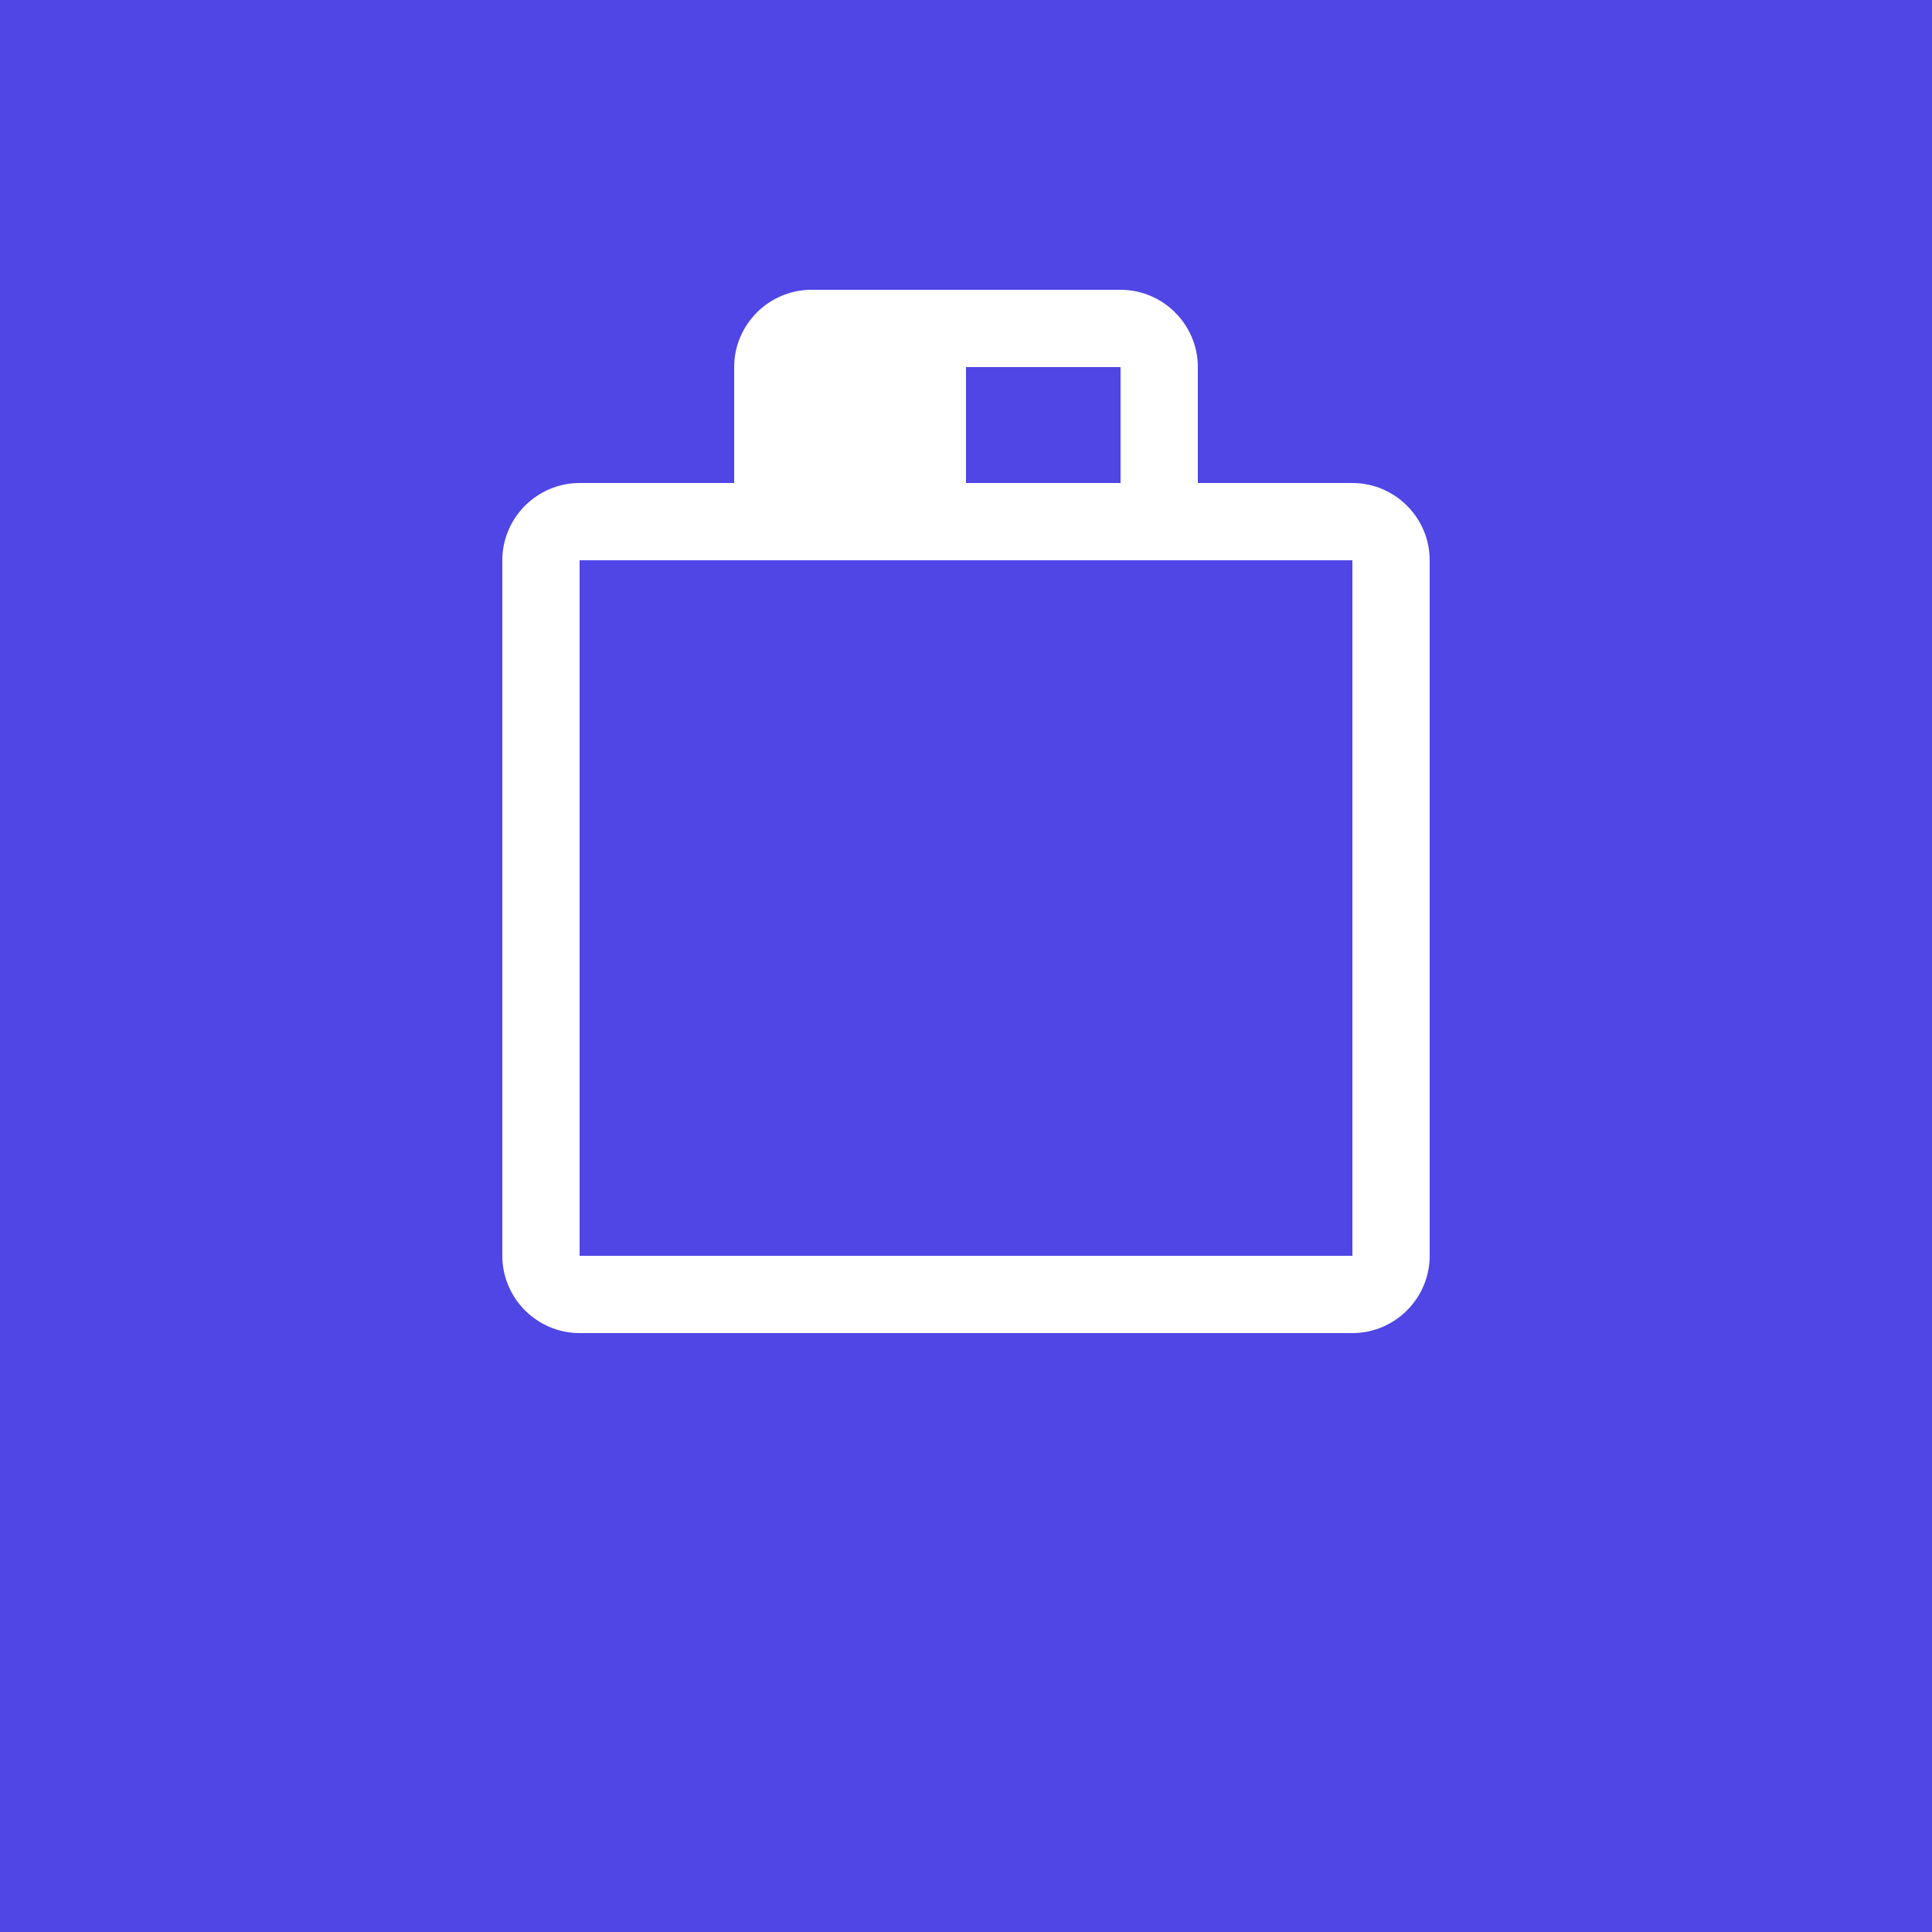
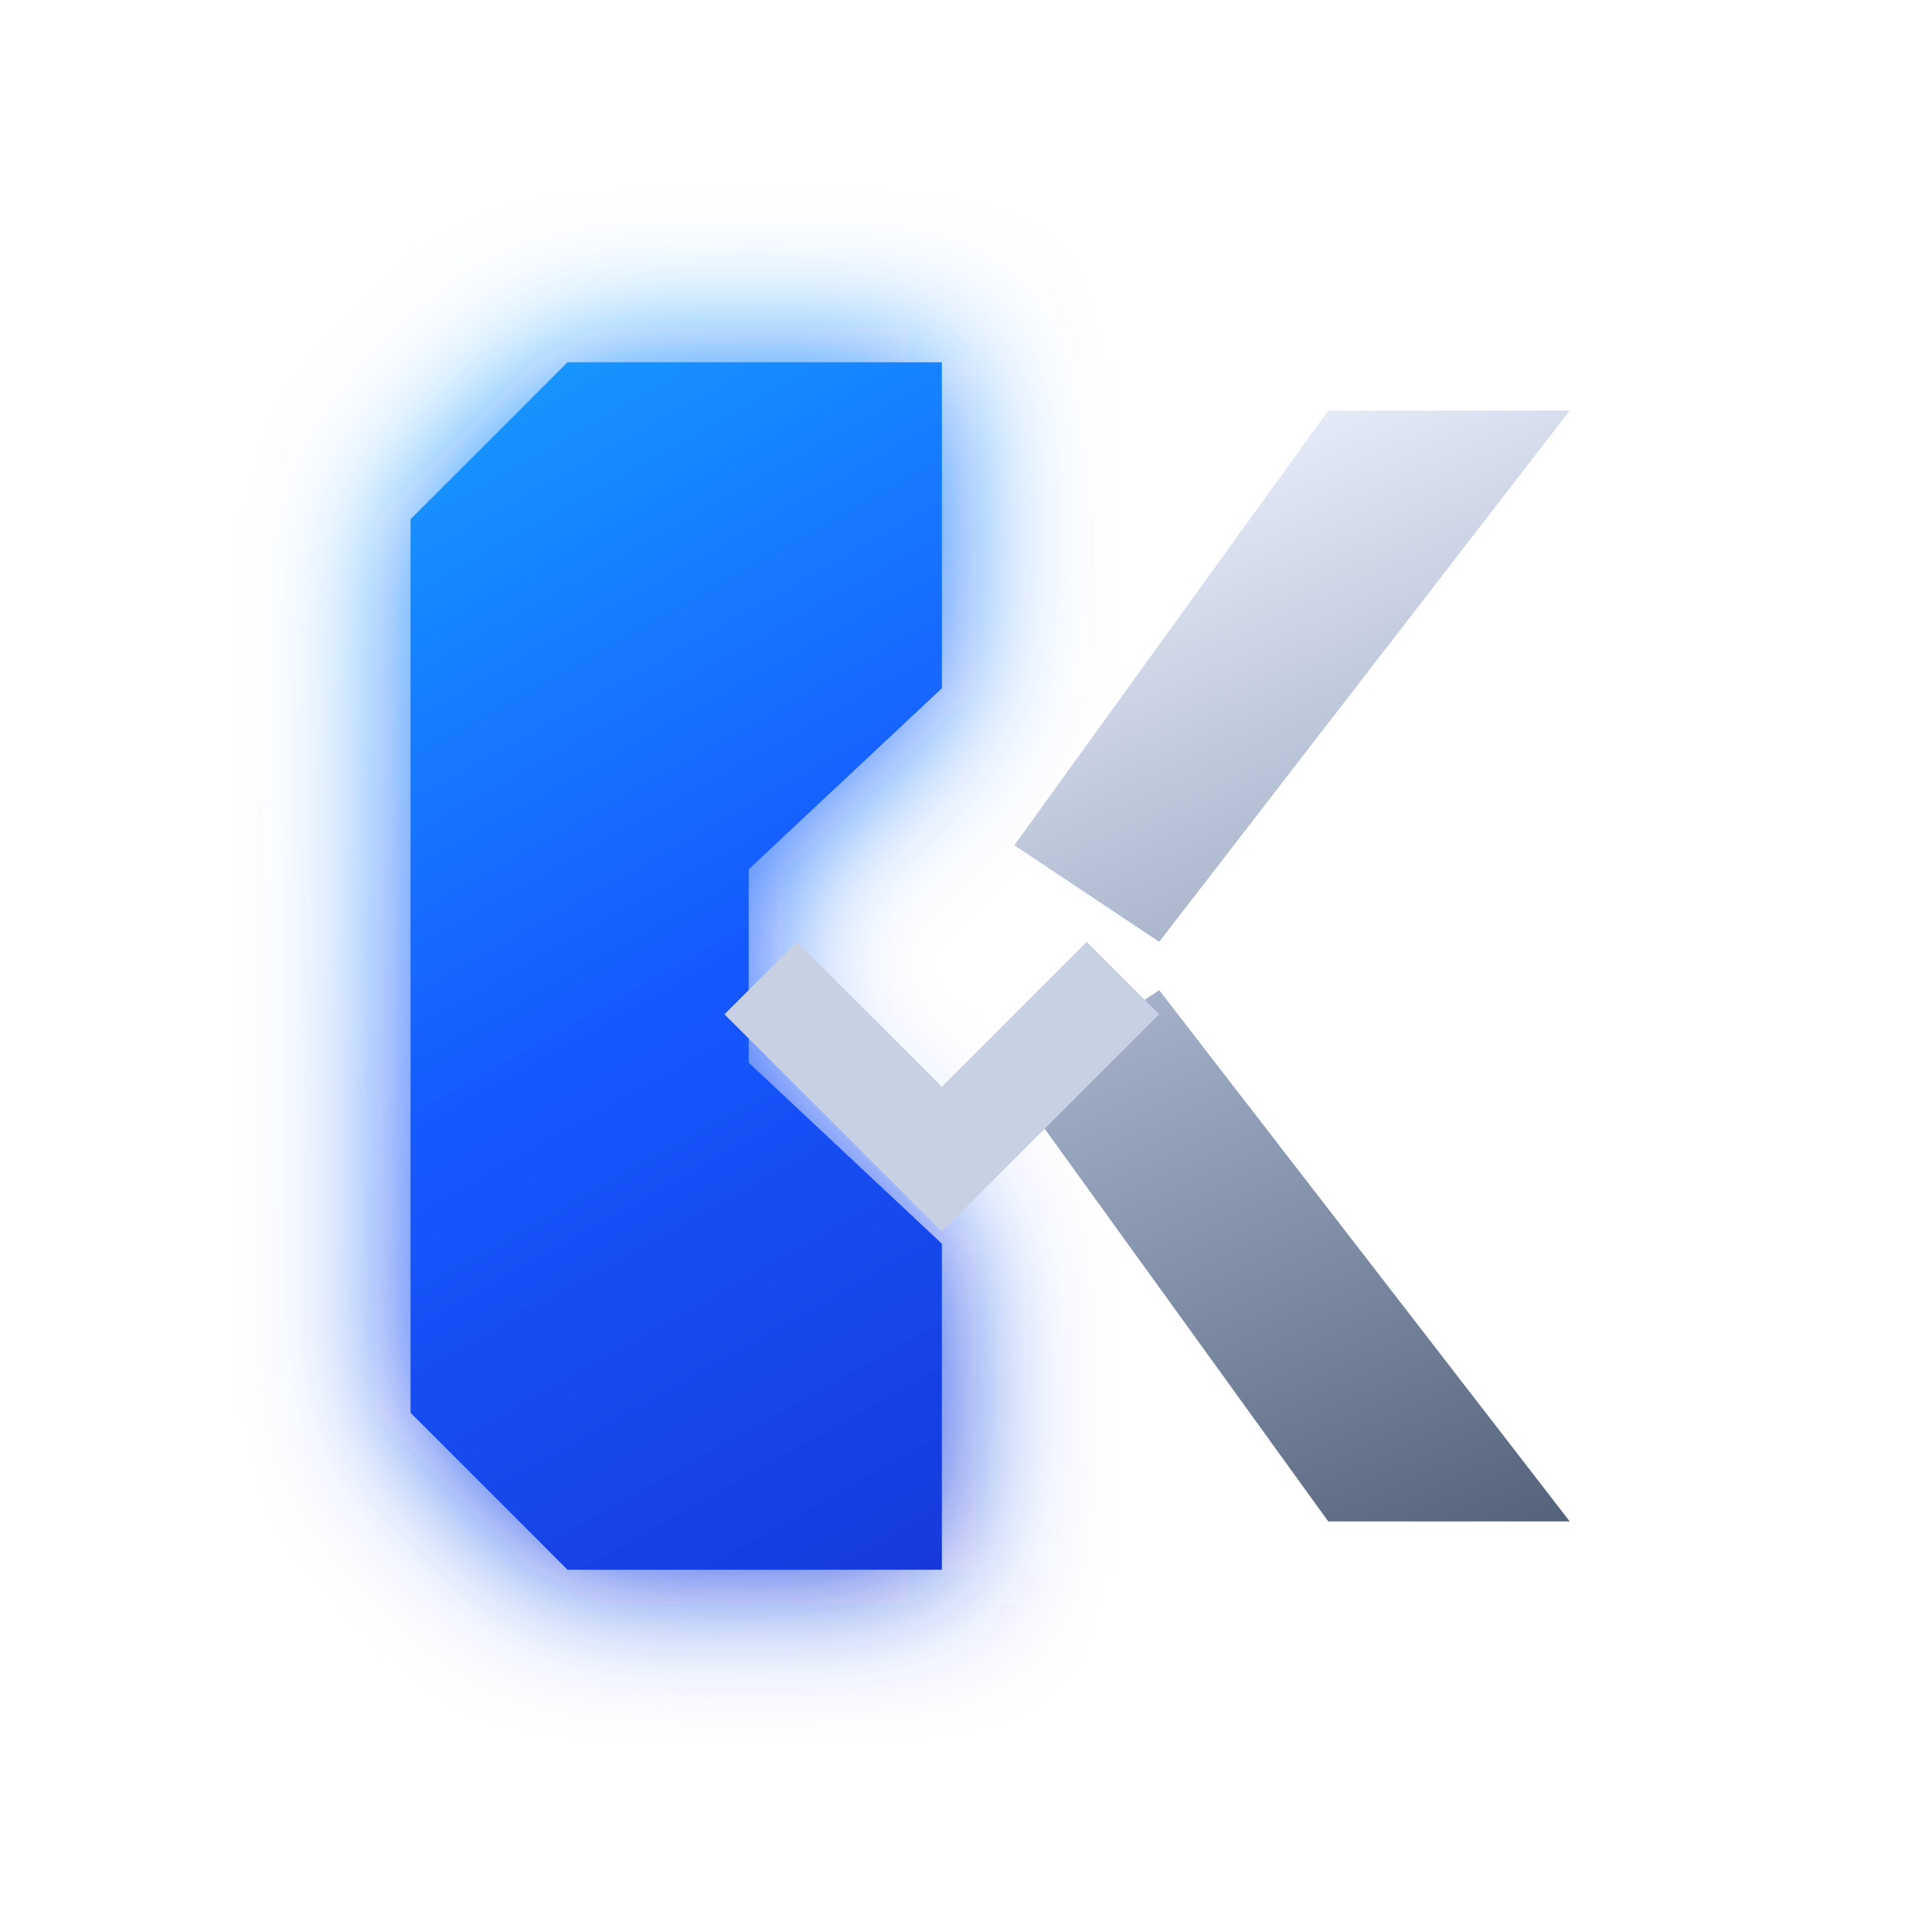
- <svg xmlns="http://www.w3.org/2000/svg" viewBox="0 0 100 100">
-   <rect width="100" height="100" fill="#4F46E5" />
-   <path fill="white" d="M50 15h-8c-2.2 0-4 1.8-4 4v6h-8c-2.2 0-4 1.8-4 4v36c0 2.2 1.8 4 4 4h40c2.2 0 4-1.8 4-4V29c0-2.2-1.8-4-4-4h-8v-6c0-2.2-1.8-4-4-4h-8zm0 4h8v6h-8v-6zm20 10v36H30V29h40z" />
+ <svg xmlns="http://www.w3.org/2000/svg" viewBox="0 0 64 64" role="img" aria-label="">
+   <defs>
+     <linearGradient id="korvexcio-blue" x1="10" y1="8" x2="37" y2="56" gradientUnits="userSpaceOnUse">
+       <stop stop-color="#1699ff" />
+       <stop offset="0.48" stop-color="#1559ff" />
+       <stop offset="1" stop-color="#1936d9" />
+     </linearGradient>
+     <linearGradient id="korvexcio-silver" x1="37" y1="10" x2="57" y2="54" gradientUnits="userSpaceOnUse">
+       <stop stop-color="#f0f4ff" />
+       <stop offset="0.52" stop-color="#9ba8c1" />
+       <stop offset="1" stop-color="#56647d" />
+     </linearGradient>
+     <filter id="korvexcio-glow" x="-60%" y="-60%" width="220%" height="220%">
+       <feGaussianBlur stdDeviation="3" result="blur" />
+       <feMerge>
+         <feMergeNode in="blur" />
+         <feMergeNode in="SourceGraphic" />
+       </feMerge>
+     </filter>
+   </defs>
+   <rect width="64" height="64" fill="#ffffff" />
+   <g transform="translate(6.4 6.4) scale(0.8)">
+     <path d="M9 13.5 15.5 7H31v13.5L23 28v8l8 7.5V57H15.5L9 50.5Z" fill="url(#korvexcio-blue)" filter="url(#korvexcio-glow)" />
+     <path d="m34 27 13-18h10L40 31Z" fill="url(#korvexcio-silver)" />
+     <path d="m40 33 17 22H47L34 37Z" fill="url(#korvexcio-silver)" />
+     <path d="m25 31 6 6 6-6 3 3-9 9-9-9Z" fill="#c8d1e3" />
+   </g>
</svg>
